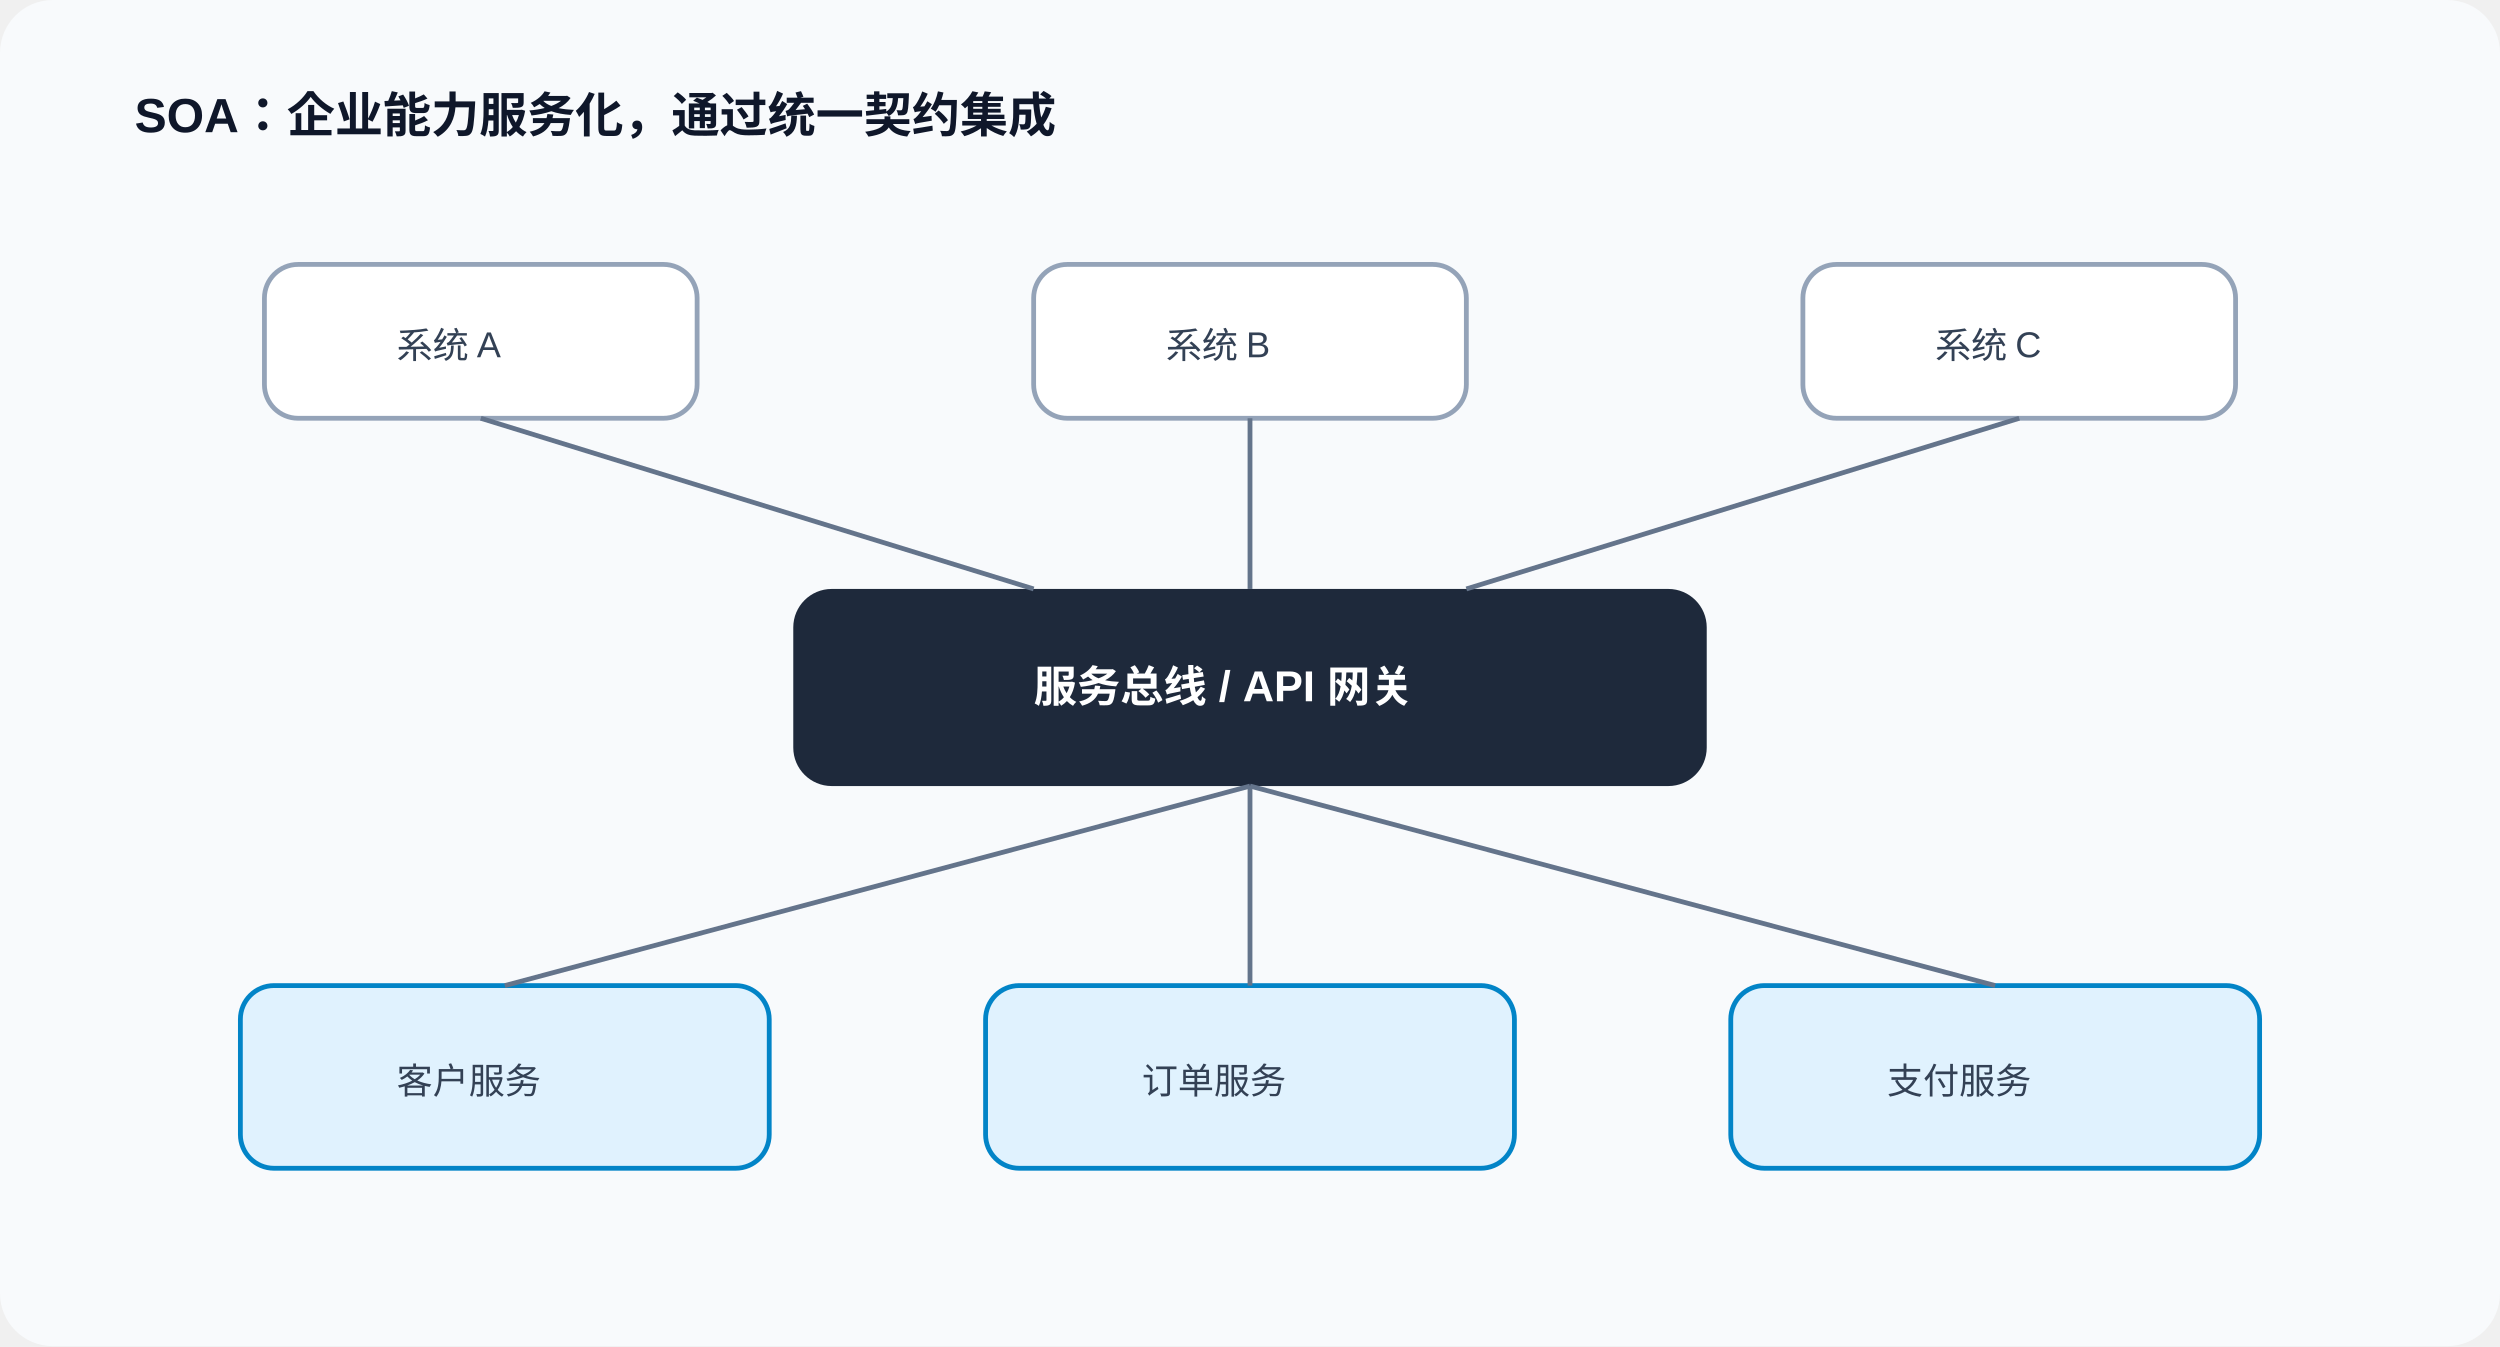
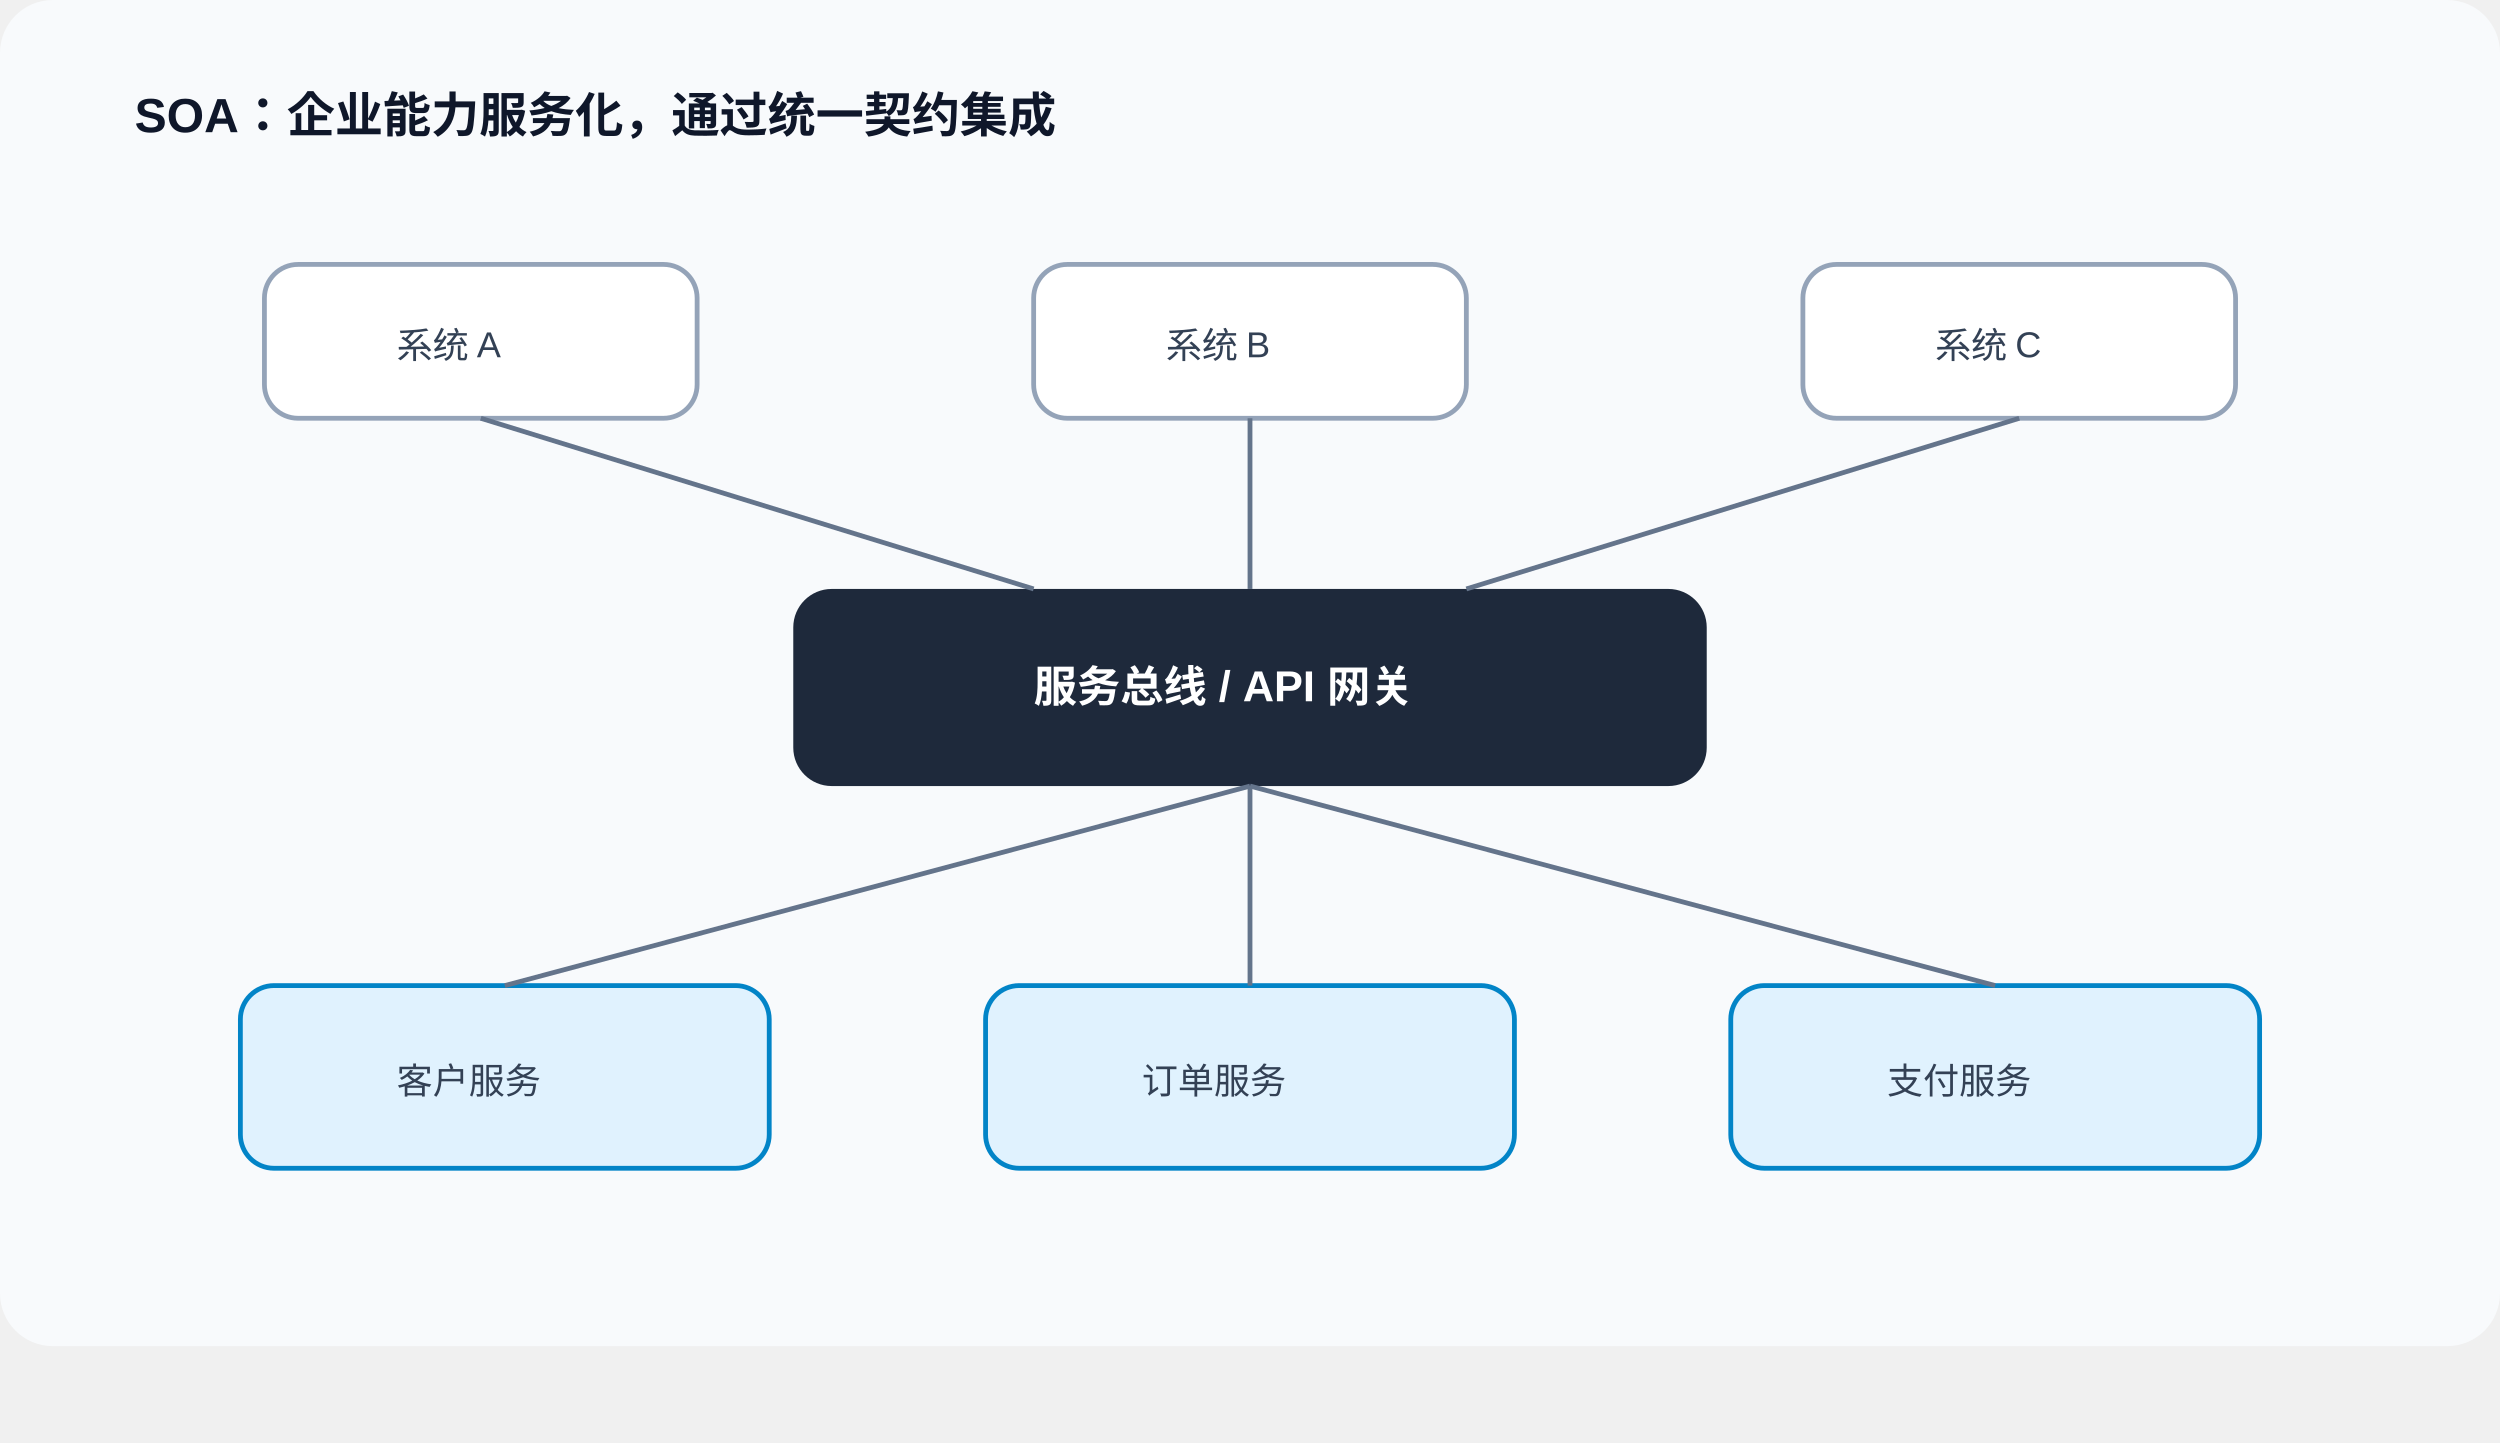
- <svg xmlns="http://www.w3.org/2000/svg" width="1040" height="560" viewBox="0 0 1040 560" role="img" aria-labelledby="title desc">
+ <svg xmlns="http://www.w3.org/2000/svg" width="1040" height="600" viewBox="0 0 1040 600" role="img" aria-labelledby="title desc">
  <style>.bg{fill:#f8fafc}.bus{fill:#1e293b}.svc{fill:#e0f2fe;stroke:#0284c7;stroke-width:2}.client{fill:#fff;stroke:#94a3b8;stroke-width:2}.h{font:700 20px Arial,'Microsoft YaHei',sans-serif;fill:#0f172a}.bt{font:700 18px Arial,'Microsoft YaHei',sans-serif;fill:#fff}.t{font:15px Arial,'Microsoft YaHei',sans-serif;fill:#334155}.line{stroke:#64748b;stroke-width:2}</style>
  <rect class="bg" width="1040" height="560" rx="22" />
  <text class="h" x="56" y="55">SOA：企业能力服务化，通过统一契约集成</text>
  <rect class="client" x="110" y="110" width="180" height="64" rx="14" />
  <text class="t" x="165" y="149">系统 A</text>
  <rect class="client" x="430" y="110" width="180" height="64" rx="14" />
  <text class="t" x="485" y="149">系统 B</text>
  <rect class="client" x="750" y="110" width="180" height="64" rx="14" />
  <text class="t" x="805" y="149">系统 C</text>
  <rect class="bus" x="330" y="245" width="380" height="82" rx="16" />
  <text class="bt" x="430" y="292">服务总线 / API 网关</text>
  <rect class="svc" x="100" y="410" width="220" height="76" rx="14" />
  <text class="t" x="165" y="455">客户服务</text>
  <rect class="svc" x="410" y="410" width="220" height="76" rx="14" />
  <text class="t" x="475" y="455">订单服务</text>
  <rect class="svc" x="720" y="410" width="220" height="76" rx="14" />
  <text class="t" x="785" y="455">支付服务</text>
  <line class="line" x1="200" y1="174" x2="430" y2="245" />
  <line class="line" x1="520" y1="174" x2="520" y2="245" />
  <line class="line" x1="840" y1="174" x2="610" y2="245" />
  <line class="line" x1="520" y1="327" x2="210" y2="410" />
  <line class="line" x1="520" y1="327" x2="520" y2="410" />
  <line class="line" x1="520" y1="327" x2="830" y2="410" />
</svg>
